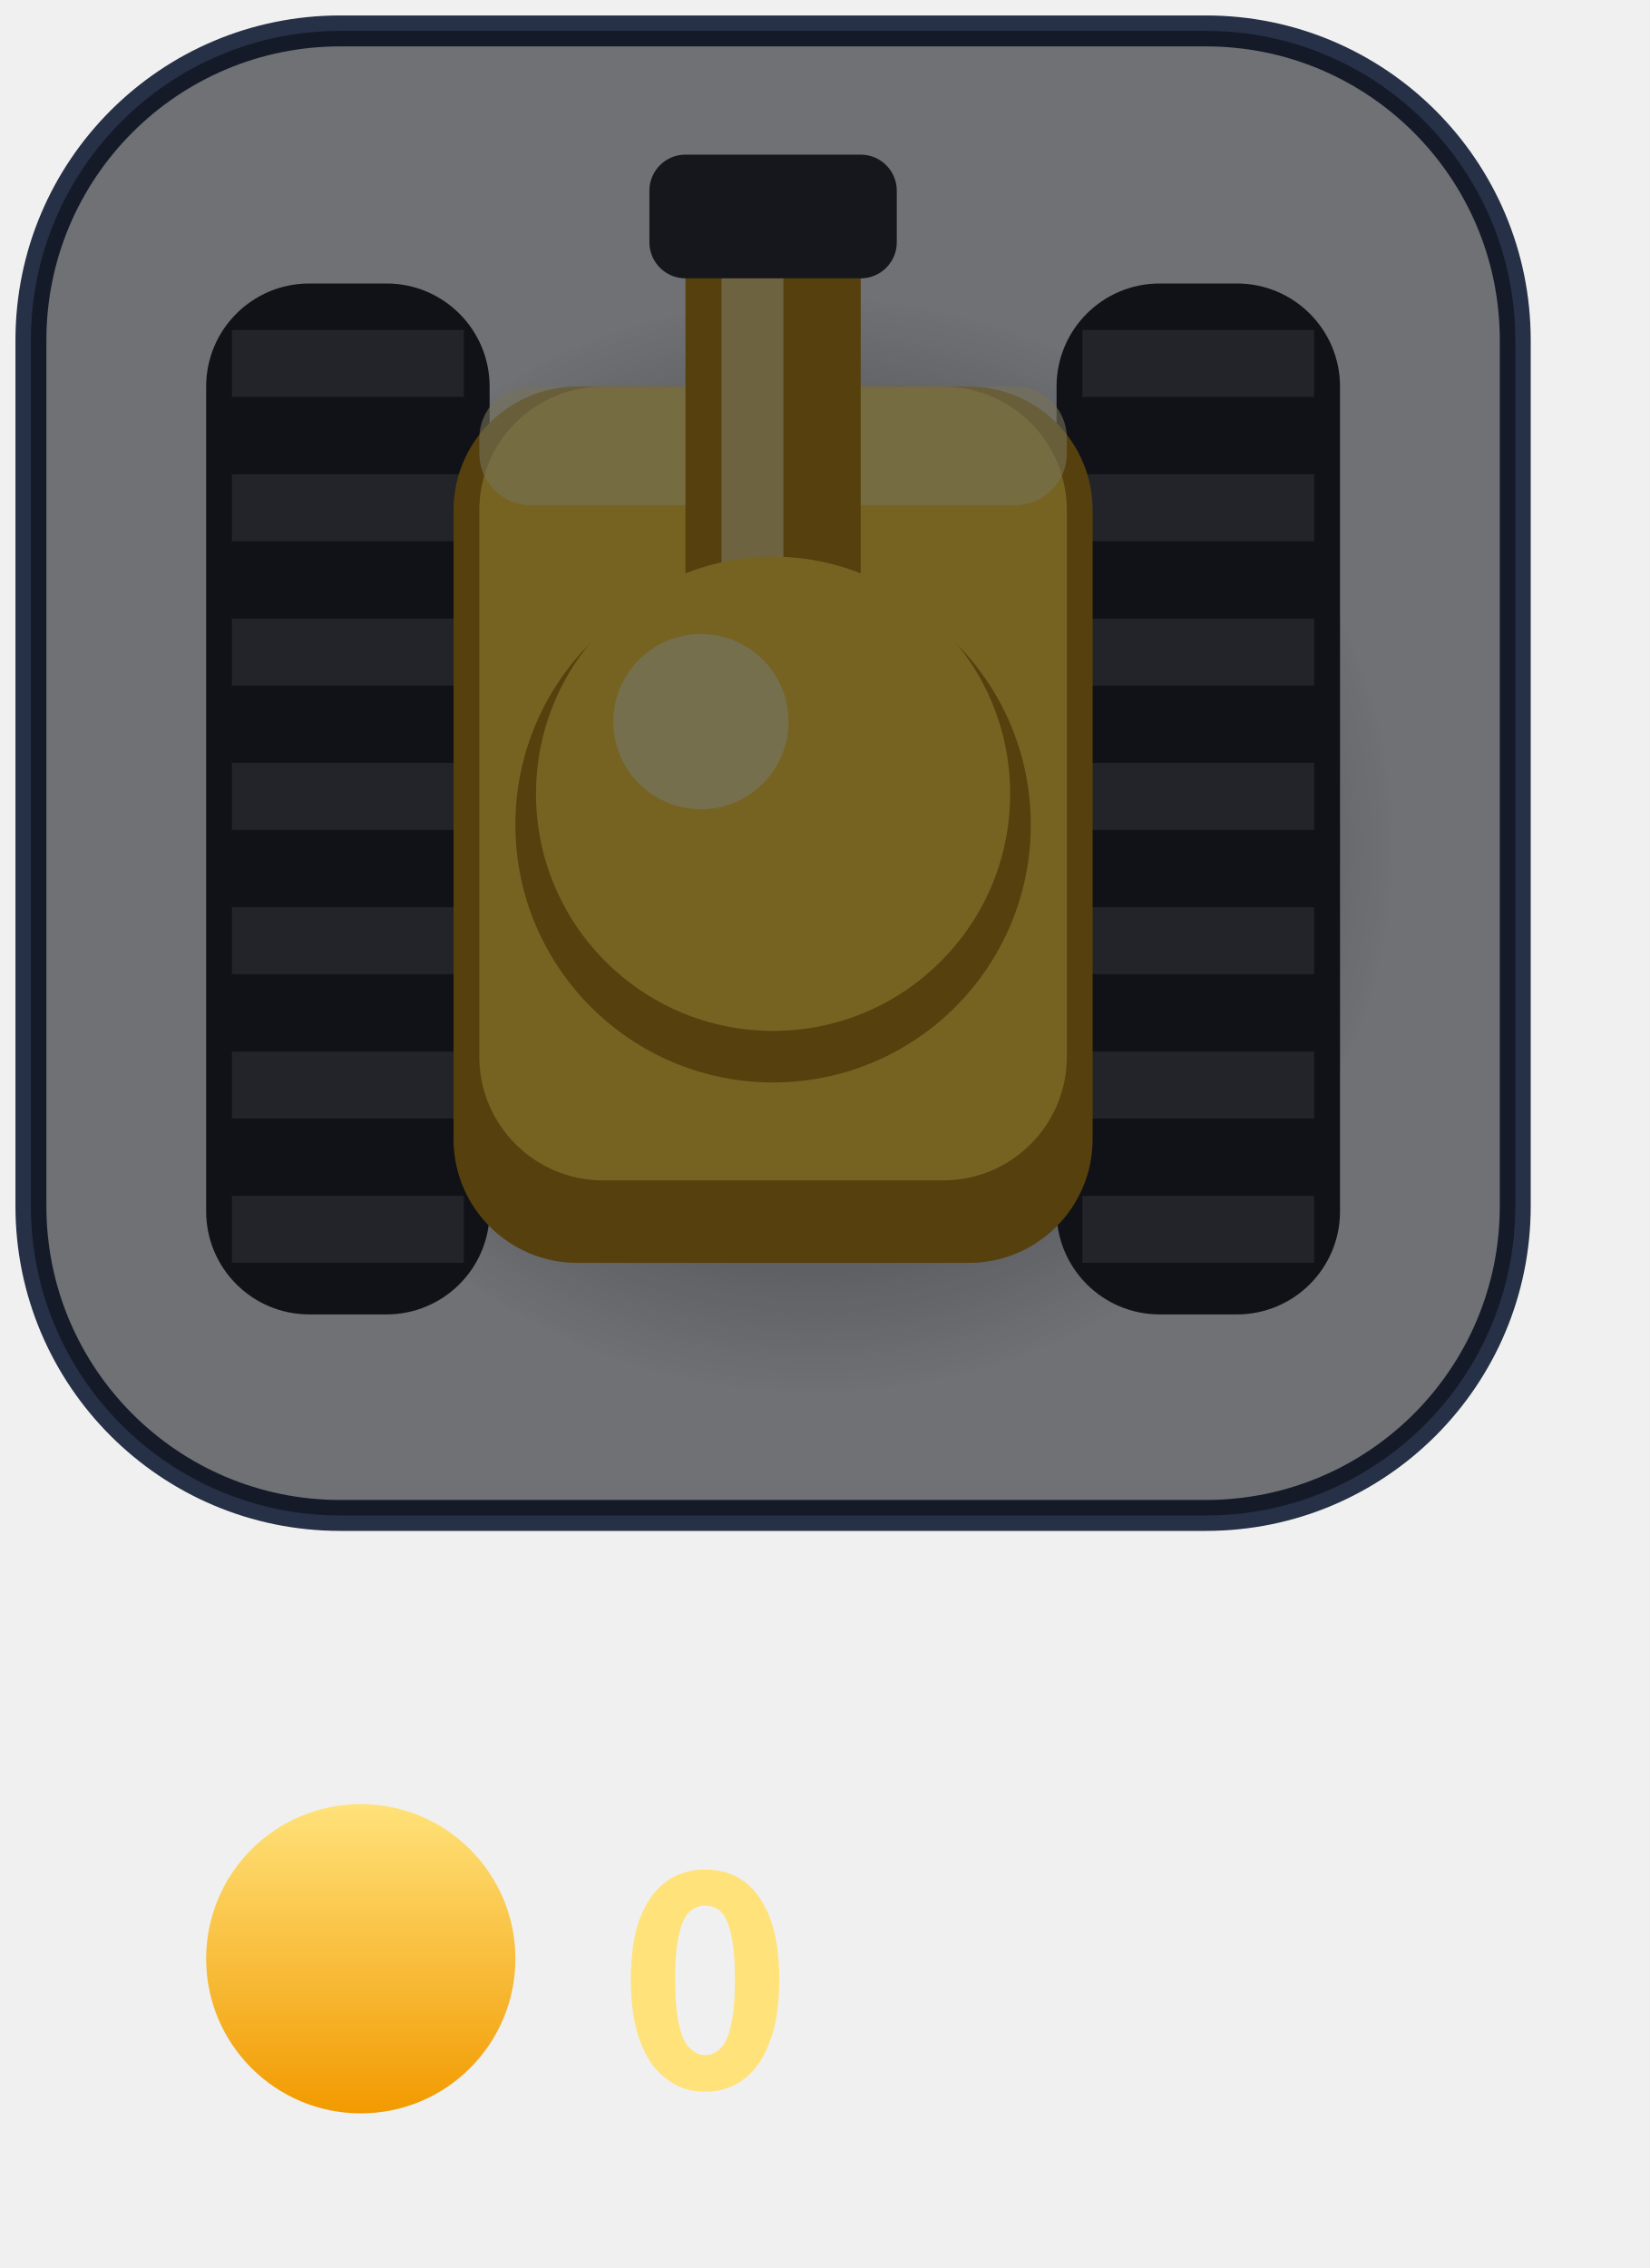
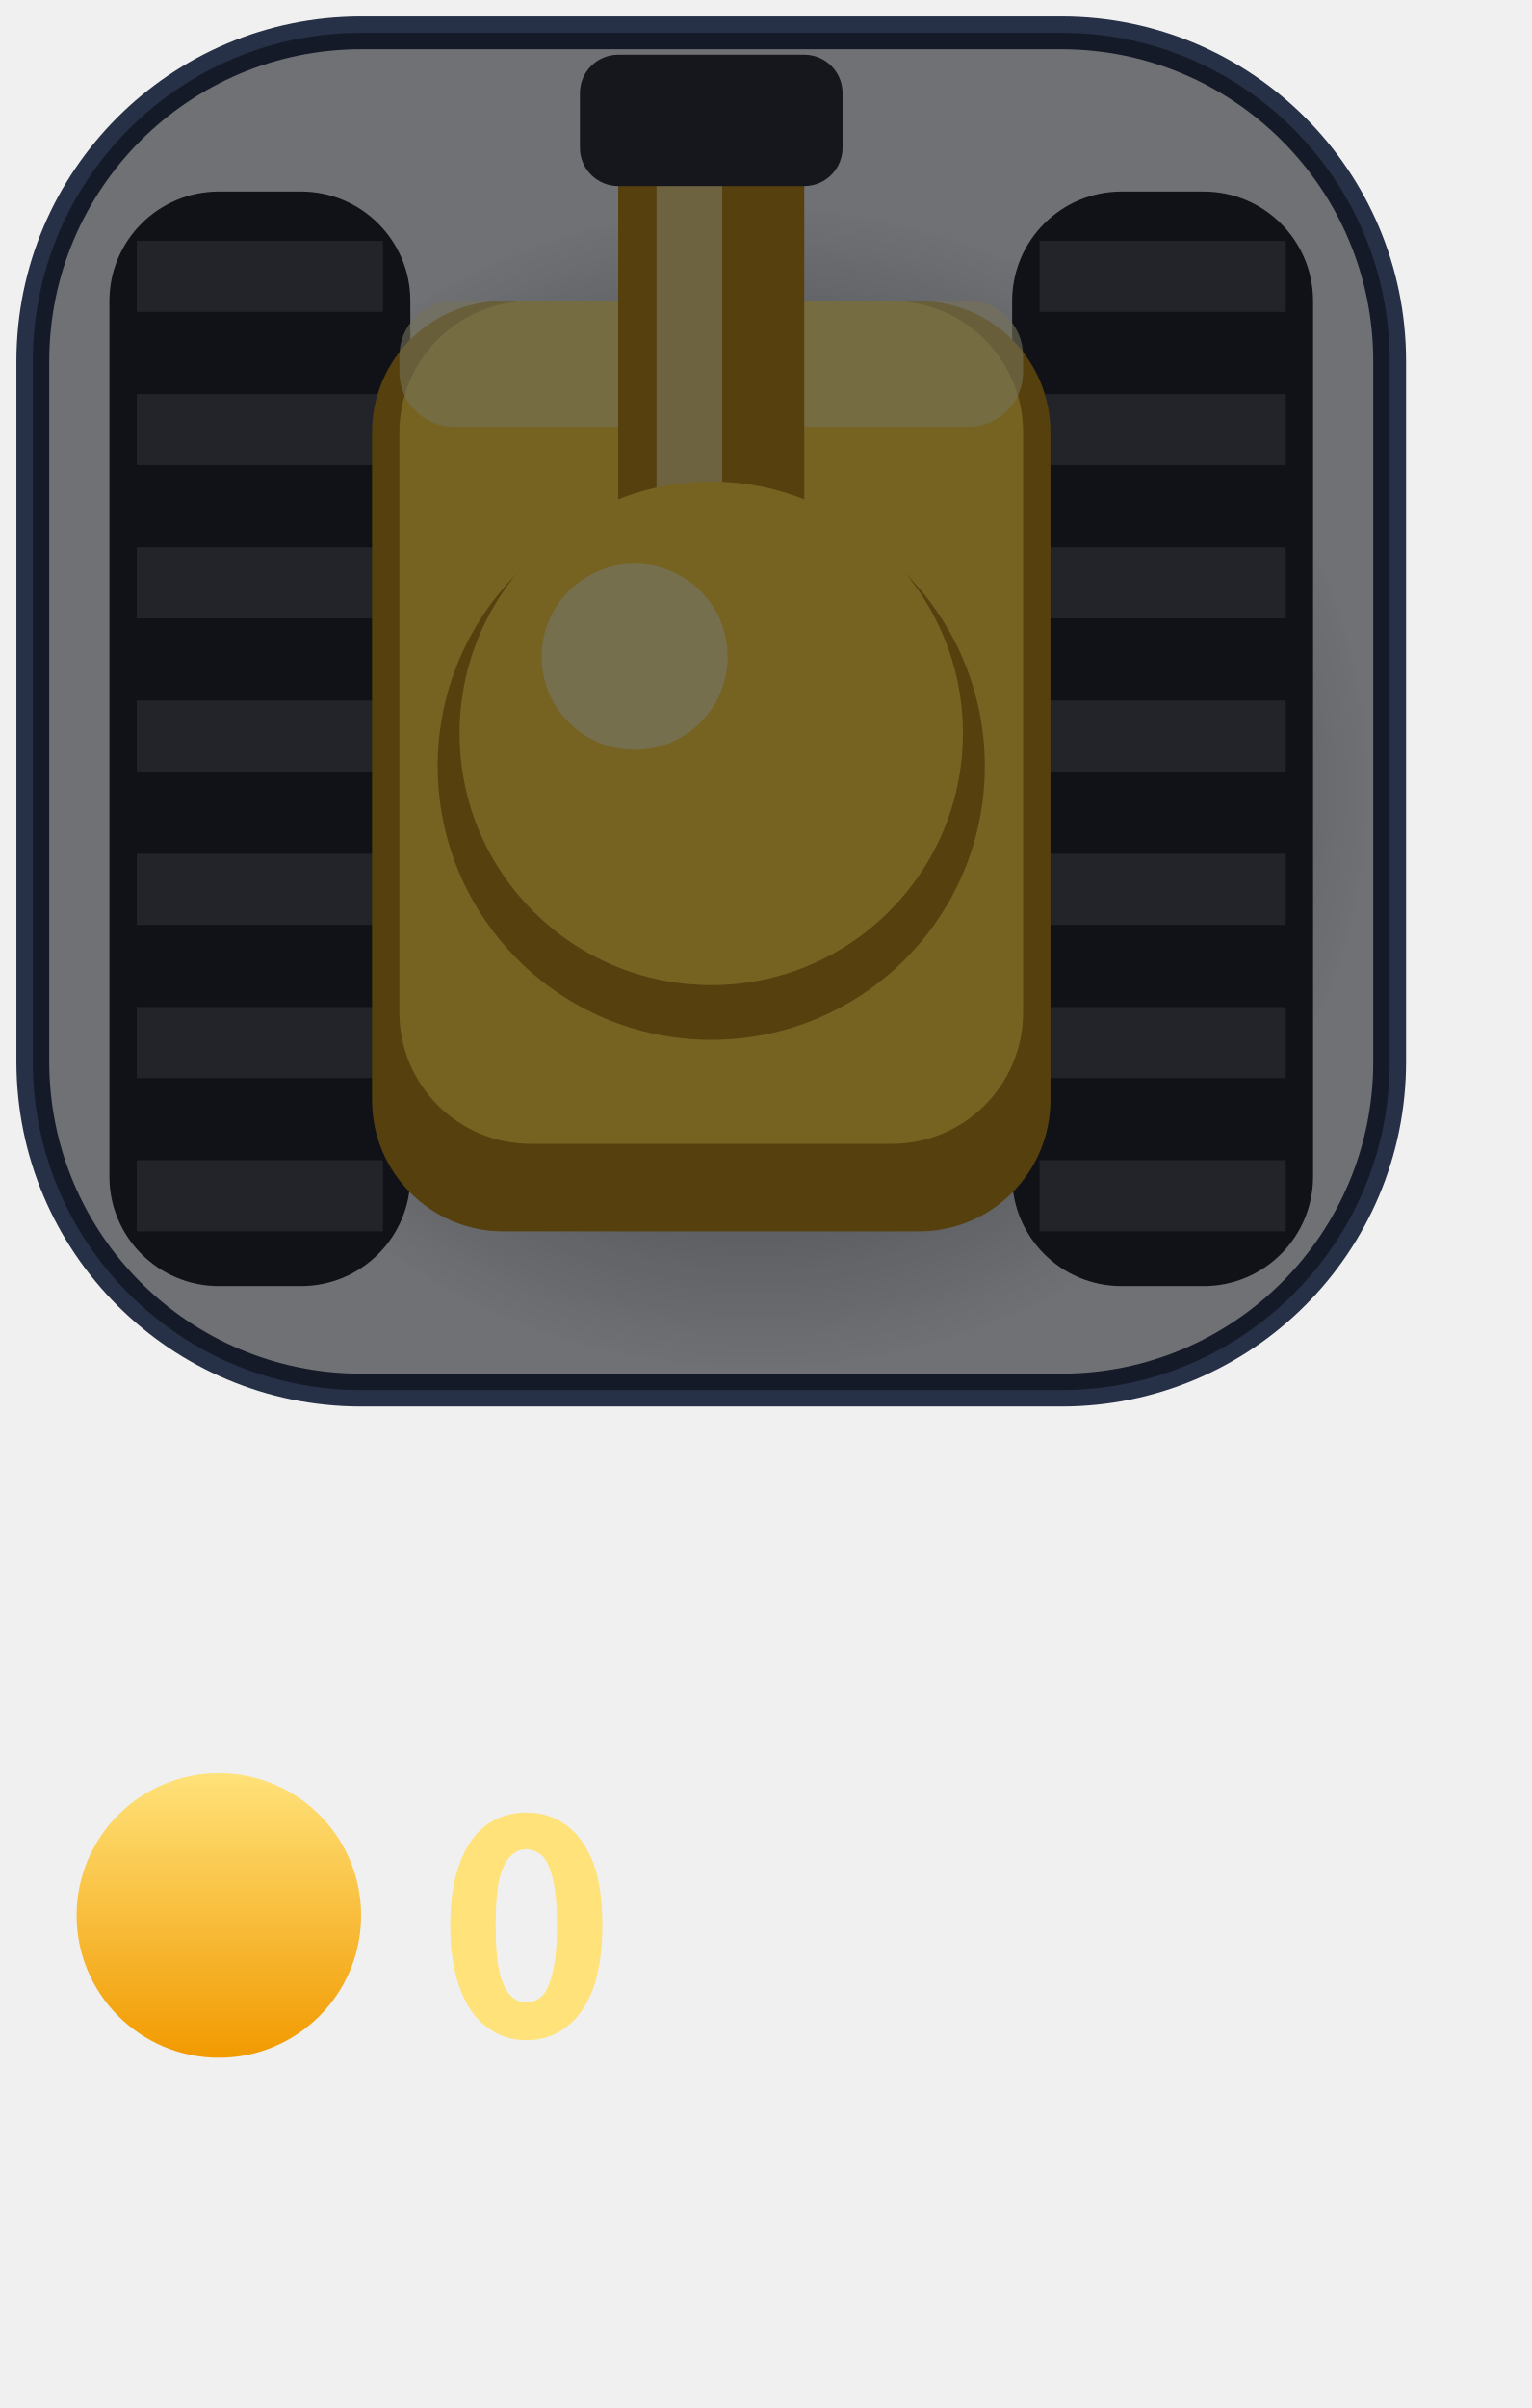
- <svg xmlns="http://www.w3.org/2000/svg" width="128" height="176" viewBox="0 0 32 44">
+ <svg xmlns="http://www.w3.org/2000/svg" width="112" height="176" viewBox="0 0 28 44">
  <defs>
    <radialGradient id="sh" cx="0.5" cy="0.5" r="0.5">
      <stop offset="0" stop-color="#000" stop-opacity="0.45" />
      <stop offset="0.7" stop-color="#000" stop-opacity="0.2" />
      <stop offset="1" stop-color="#000" stop-opacity="0" />
    </radialGradient>
    <linearGradient id="gold" x1="0" y1="0" x2="0" y2="1">
      <stop offset="0" stop-color="#ffe27a" />
      <stop offset="1" stop-color="#f29a00" />
    </linearGradient>
  </defs>
-   <rect x="0.6" y="0.6" width="28.8" height="28.8" rx="6" fill="#ffffff" fill-opacity="0.04" stroke="#263046" stroke-width="0.6" />
-   <g transform="translate(3 3)">
+   <rect x="0.6" y="0.6" width="24.8" height="24.8" rx="6" fill="#ffffff" fill-opacity="0.04" stroke="#263046" stroke-width="0.6" />
+   <g transform="translate(1 1)">
    <ellipse cx="12.8" cy="13.4" rx="11.2" ry="10.6" fill="url(#sh)" />
    <rect x="1" y="2.5" width="5.5" height="20" rx="2" fill="#1e1e22" />
    <rect x="1.5" y="3.4" width="4.5" height="1.3" fill="#44464c" />
    <rect x="1.5" y="6.2" width="4.5" height="1.3" fill="#44464c" />
    <rect x="1.5" y="9.0" width="4.5" height="1.3" fill="#44464c" />
    <rect x="1.5" y="11.8" width="4.5" height="1.3" fill="#44464c" />
    <rect x="1.5" y="14.6" width="4.5" height="1.3" fill="#44464c" />
    <rect x="1.5" y="17.4" width="4.5" height="1.3" fill="#44464c" />
    <rect x="1.5" y="20.2" width="4.5" height="1.3" fill="#44464c" />
    <rect x="17.5" y="2.5" width="5.5" height="20" rx="2" fill="#1e1e22" />
    <rect x="18.0" y="3.4" width="4.5" height="1.3" fill="#44464c" />
    <rect x="18.0" y="6.2" width="4.5" height="1.3" fill="#44464c" />
    <rect x="18.0" y="9.0" width="4.5" height="1.3" fill="#44464c" />
    <rect x="18.0" y="11.8" width="4.5" height="1.3" fill="#44464c" />
    <rect x="18.0" y="14.6" width="4.5" height="1.3" fill="#44464c" />
    <rect x="18.0" y="17.4" width="4.5" height="1.3" fill="#44464c" />
    <rect x="18.0" y="20.2" width="4.5" height="1.3" fill="#44464c" />
    <rect x="5.8" y="4.5" width="12.4" height="17" rx="2.4" fill="#b8860b" />
    <rect x="6.3" y="4.5" width="11.4" height="15.4" rx="2.4" fill="#ffd23a" />
    <rect x="6.3" y="4.5" width="11.4" height="2.3" rx="1" fill="#fff3b0" fill-opacity="0.6" />
    <rect x="10.3" y="0.8" width="3.4" height="11" rx="1" fill="#b8860b" />
    <rect x="11" y="0.8" width="1.2" height="10" fill="#fff3b0" fill-opacity="0.7" />
    <rect x="9.6" y="0" width="4.8" height="2.4" rx="0.7" fill="#2a2a2e" />
    <circle cx="12" cy="13" r="5" fill="#b8860b" />
    <circle cx="12" cy="12.4" r="4.6" fill="#ffd23a" />
    <circle cx="10.6" cy="11" r="1.7" fill="#fff3b0" fill-opacity="0.8" />
  </g>
-   <rect x="0.6" y="0.6" width="28.8" height="28.8" rx="6" fill="#07090f" fill-opacity="0.55" />
-   <circle cx="7" cy="38" r="3" fill="url(#gold)" />
-   <path d="M13.68 40.58Q13.25 40.58 12.93 40.33Q12.6 40.09 12.42 39.6Q12.24 39.12 12.24 38.4Q12.24 37.68 12.42 37.21Q12.6 36.74 12.93 36.5Q13.25 36.27 13.68 36.27Q14.12 36.27 14.44 36.5Q14.76 36.74 14.94 37.21Q15.12 37.68 15.12 38.4Q15.12 39.12 14.94 39.6Q14.76 40.09 14.44 40.33Q14.12 40.58 13.68 40.58ZM13.68 39.87Q13.85 39.87 13.98 39.74Q14.11 39.62 14.18 39.3Q14.26 38.98 14.26 38.4Q14.26 37.82 14.18 37.51Q14.11 37.2 13.98 37.08Q13.85 36.97 13.68 36.97Q13.52 36.97 13.39 37.08Q13.25 37.2 13.18 37.51Q13.1 37.82 13.1 38.4Q13.1 38.98 13.18 39.3Q13.25 39.62 13.39 39.74Q13.52 39.87 13.68 39.87Z" fill="#ffe27a" />
+   <rect x="0.6" y="0.6" width="24.8" height="24.8" rx="6" fill="#07090f" fill-opacity="0.55" />
+   <circle cx="4" cy="35" r="2.6" fill="url(#gold)" />
+   <path d="M9.62 37.28Q9.21 37.28 8.9 37.04Q8.58 36.81 8.41 36.34Q8.23 35.87 8.23 35.18Q8.23 34.48 8.41 34.03Q8.58 33.57 8.9 33.34Q9.21 33.12 9.62 33.12Q10.04 33.12 10.35 33.35Q10.66 33.58 10.84 34.03Q11.01 34.48 11.01 35.18Q11.01 35.87 10.84 36.34Q10.66 36.81 10.35 37.04Q10.04 37.28 9.62 37.28ZM9.62 36.59Q9.78 36.59 9.91 36.47Q10.03 36.35 10.1 36.04Q10.18 35.73 10.18 35.18Q10.18 34.62 10.1 34.32Q10.03 34.02 9.91 33.91Q9.78 33.79 9.62 33.79Q9.46 33.79 9.34 33.91Q9.21 34.02 9.13 34.32Q9.06 34.62 9.06 35.18Q9.06 35.73 9.13 36.04Q9.21 36.35 9.34 36.47Q9.46 36.59 9.62 36.59Z" fill="#ffe27a" />
</svg>
